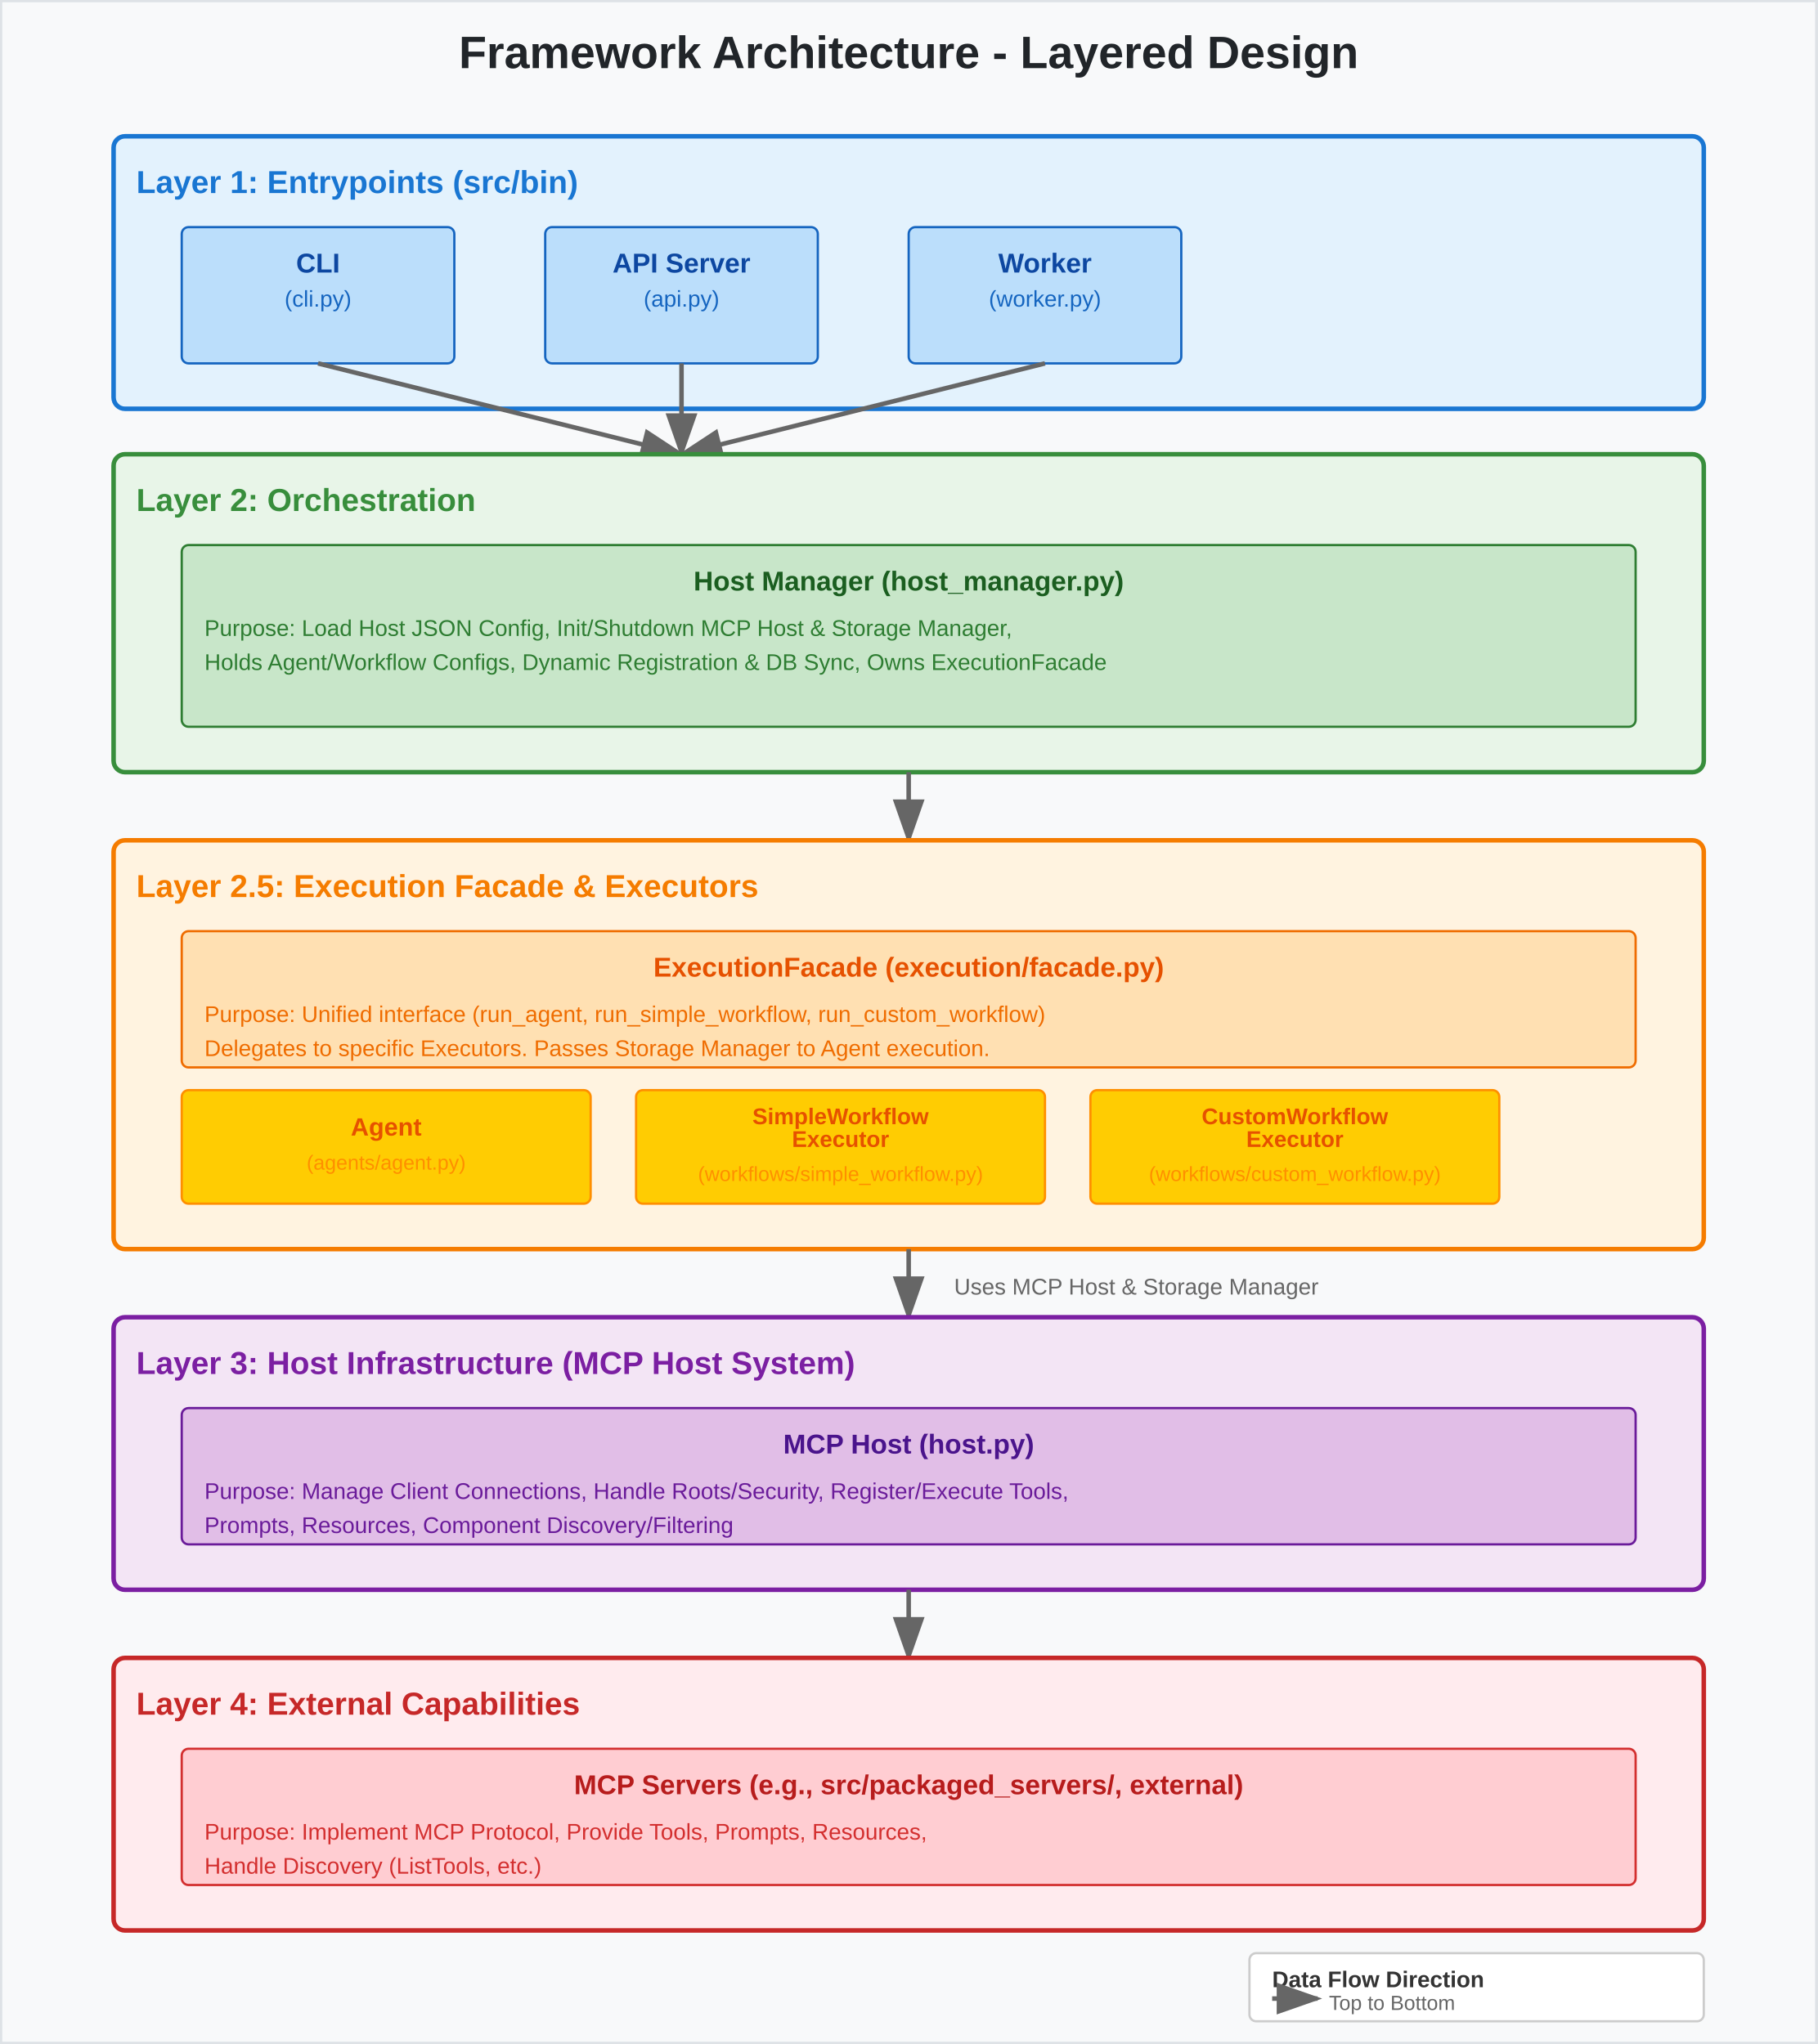
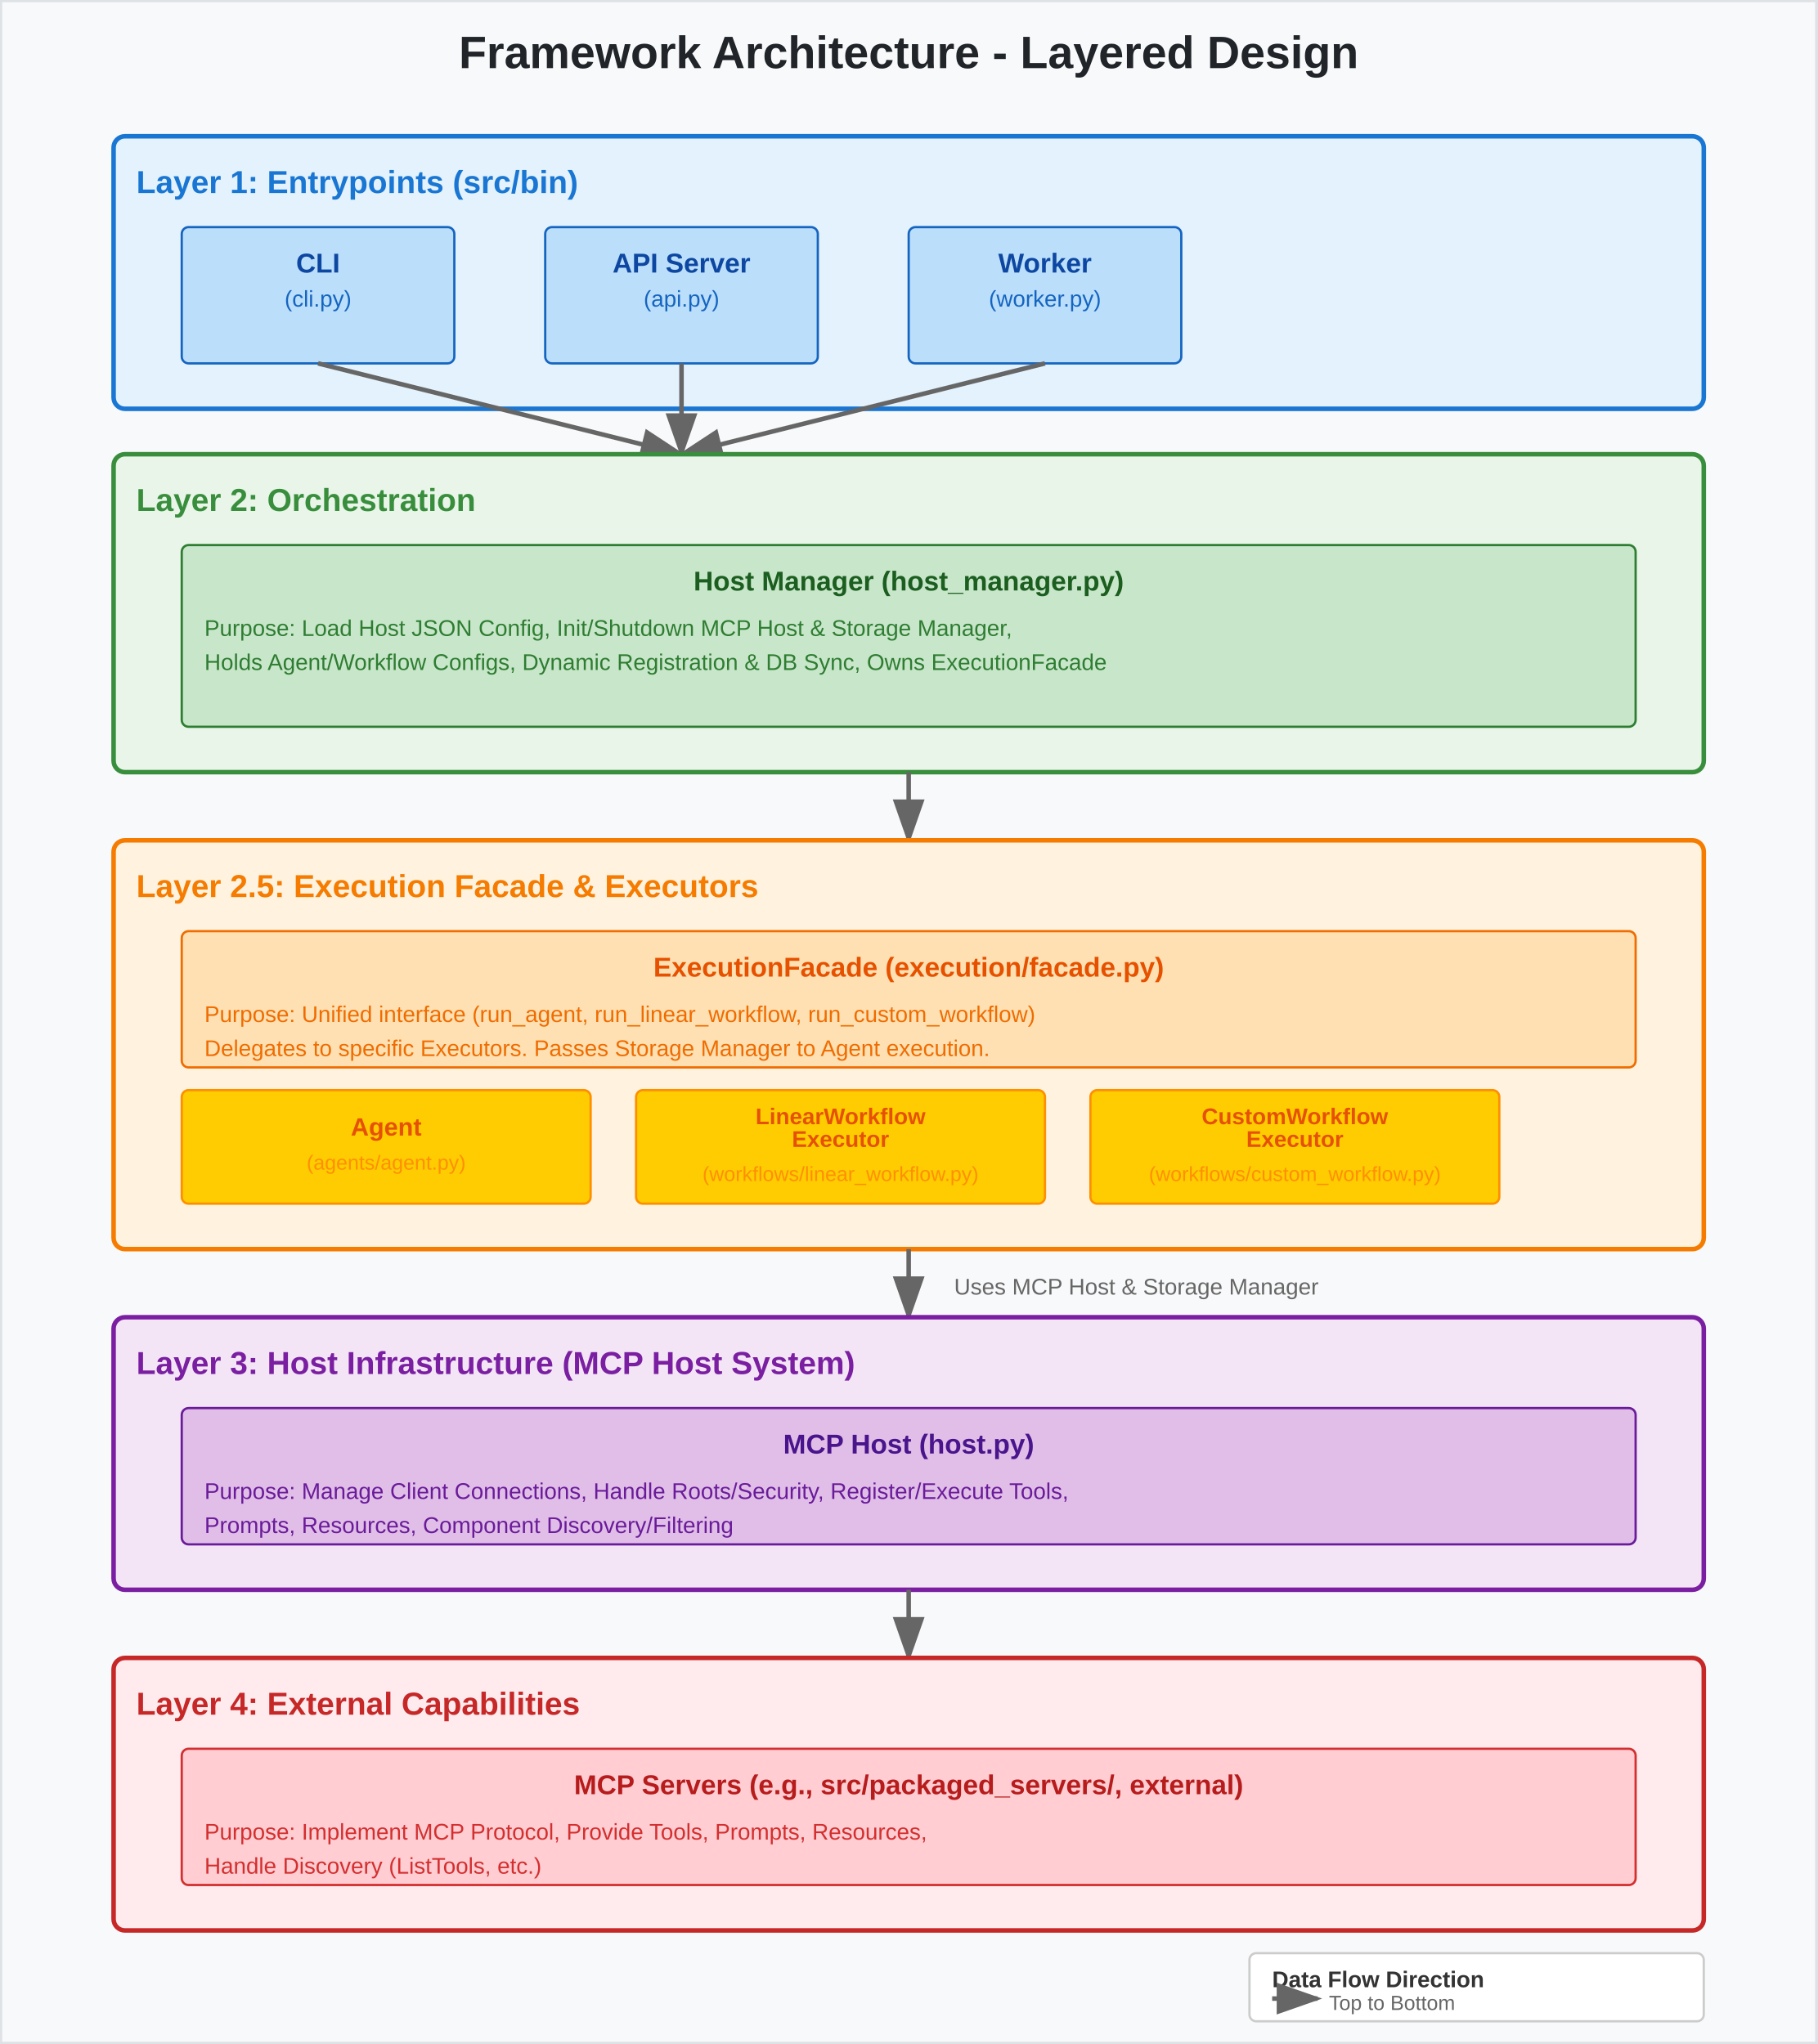
<svg xmlns="http://www.w3.org/2000/svg" width="800" height="900">
  <rect width="800" height="900" fill="#f8f9fa" stroke="#dee2e6" stroke-width="2" />
  <text x="400" y="30" text-anchor="middle" font-family="Arial, sans-serif" font-size="20" font-weight="bold" fill="#212529">
    Framework Architecture - Layered Design
  </text>
  <g id="layer1">
    <rect x="50" y="60" width="700" height="120" fill="#e3f2fd" stroke="#1976d2" stroke-width="2" rx="5" />
    <text x="60" y="85" font-family="Arial, sans-serif" font-size="14" font-weight="bold" fill="#1976d2">
      Layer 1: Entrypoints (src/bin)
    </text>
    <rect x="80" y="100" width="120" height="60" fill="#bbdefb" stroke="#1565c0" stroke-width="1" rx="3" />
    <text x="140" y="120" text-anchor="middle" font-family="Arial, sans-serif" font-size="12" font-weight="bold" fill="#0d47a1">CLI</text>
    <text x="140" y="135" text-anchor="middle" font-family="Arial, sans-serif" font-size="10" fill="#1565c0">(cli.py)</text>
    <rect x="240" y="100" width="120" height="60" fill="#bbdefb" stroke="#1565c0" stroke-width="1" rx="3" />
    <text x="300" y="120" text-anchor="middle" font-family="Arial, sans-serif" font-size="12" font-weight="bold" fill="#0d47a1">API Server</text>
    <text x="300" y="135" text-anchor="middle" font-family="Arial, sans-serif" font-size="10" fill="#1565c0">(api.py)</text>
    <rect x="400" y="100" width="120" height="60" fill="#bbdefb" stroke="#1565c0" stroke-width="1" rx="3" />
    <text x="460" y="120" text-anchor="middle" font-family="Arial, sans-serif" font-size="12" font-weight="bold" fill="#0d47a1">Worker</text>
    <text x="460" y="135" text-anchor="middle" font-family="Arial, sans-serif" font-size="10" fill="#1565c0">(worker.py)</text>
  </g>
  <line x1="140" y1="160" x2="300" y2="200" stroke="#666" stroke-width="2" marker-end="url(#arrowhead)" />
  <line x1="300" y1="160" x2="300" y2="200" stroke="#666" stroke-width="2" marker-end="url(#arrowhead)" />
  <line x1="460" y1="160" x2="300" y2="200" stroke="#666" stroke-width="2" marker-end="url(#arrowhead)" />
  <g id="layer2">
    <rect x="50" y="200" width="700" height="140" fill="#e8f5e8" stroke="#388e3c" stroke-width="2" rx="5" />
    <text x="60" y="225" font-family="Arial, sans-serif" font-size="14" font-weight="bold" fill="#388e3c">
      Layer 2: Orchestration
    </text>
    <rect x="80" y="240" width="640" height="80" fill="#c8e6c9" stroke="#2e7d32" stroke-width="1" rx="3" />
    <text x="400" y="260" text-anchor="middle" font-family="Arial, sans-serif" font-size="12" font-weight="bold" fill="#1b5e20">
      Host Manager (host_manager.py)
    </text>
    <text x="90" y="280" font-family="Arial, sans-serif" font-size="10" fill="#2e7d32">
      Purpose: Load Host JSON Config, Init/Shutdown MCP Host &amp; Storage Manager,
    </text>
    <text x="90" y="295" font-family="Arial, sans-serif" font-size="10" fill="#2e7d32">
      Holds Agent/Workflow Configs, Dynamic Registration &amp; DB Sync, Owns ExecutionFacade
    </text>
  </g>
  <line x1="400" y1="340" x2="400" y2="370" stroke="#666" stroke-width="2" marker-end="url(#arrowhead)" />
  <g id="layer2_5">
    <rect x="50" y="370" width="700" height="180" fill="#fff3e0" stroke="#f57c00" stroke-width="2" rx="5" />
    <text x="60" y="395" font-family="Arial, sans-serif" font-size="14" font-weight="bold" fill="#f57c00">
      Layer 2.5: Execution Facade &amp; Executors
    </text>
    <rect x="80" y="410" width="640" height="60" fill="#ffe0b2" stroke="#ef6c00" stroke-width="1" rx="3" />
    <text x="400" y="430" text-anchor="middle" font-family="Arial, sans-serif" font-size="12" font-weight="bold" fill="#e65100">
      ExecutionFacade (execution/facade.py)
    </text>
    <text x="90" y="450" font-family="Arial, sans-serif" font-size="10" fill="#ef6c00">
-       Purpose: Unified interface (run_agent, run_simple_workflow, run_custom_workflow)
+       Purpose: Unified interface (run_agent, run_linear_workflow, run_custom_workflow)
    </text>
    <text x="90" y="465" font-family="Arial, sans-serif" font-size="10" fill="#ef6c00">
      Delegates to specific Executors. Passes Storage Manager to Agent execution.
    </text>
    <rect x="80" y="480" width="180" height="50" fill="#ffcc02" stroke="#ff8f00" stroke-width="1" rx="3" />
    <text x="170" y="500" text-anchor="middle" font-family="Arial, sans-serif" font-size="11" font-weight="bold" fill="#e65100">Agent</text>
    <text x="170" y="515" text-anchor="middle" font-family="Arial, sans-serif" font-size="9" fill="#ff8f00">(agents/agent.py)</text>
    <rect x="280" y="480" width="180" height="50" fill="#ffcc02" stroke="#ff8f00" stroke-width="1" rx="3" />
-     <text x="370" y="495" text-anchor="middle" font-family="Arial, sans-serif" font-size="10" font-weight="bold" fill="#e65100">SimpleWorkflow</text>
+     <text x="370" y="495" text-anchor="middle" font-family="Arial, sans-serif" font-size="10" font-weight="bold" fill="#e65100">LinearWorkflow</text>
    <text x="370" y="505" text-anchor="middle" font-family="Arial, sans-serif" font-size="10" font-weight="bold" fill="#e65100">Executor</text>
-     <text x="370" y="520" text-anchor="middle" font-family="Arial, sans-serif" font-size="9" fill="#ff8f00">(workflows/simple_workflow.py)</text>
+     <text x="370" y="520" text-anchor="middle" font-family="Arial, sans-serif" font-size="9" fill="#ff8f00">(workflows/linear_workflow.py)</text>
    <rect x="480" y="480" width="180" height="50" fill="#ffcc02" stroke="#ff8f00" stroke-width="1" rx="3" />
    <text x="570" y="495" text-anchor="middle" font-family="Arial, sans-serif" font-size="10" font-weight="bold" fill="#e65100">CustomWorkflow</text>
    <text x="570" y="505" text-anchor="middle" font-family="Arial, sans-serif" font-size="10" font-weight="bold" fill="#e65100">Executor</text>
    <text x="570" y="520" text-anchor="middle" font-family="Arial, sans-serif" font-size="9" fill="#ff8f00">(workflows/custom_workflow.py)</text>
  </g>
  <line x1="400" y1="550" x2="400" y2="580" stroke="#666" stroke-width="2" marker-end="url(#arrowhead)" />
  <text x="420" y="570" font-family="Arial, sans-serif" font-size="10" fill="#666">Uses MCP Host &amp; Storage Manager</text>
  <g id="layer3">
    <rect x="50" y="580" width="700" height="120" fill="#f3e5f5" stroke="#7b1fa2" stroke-width="2" rx="5" />
    <text x="60" y="605" font-family="Arial, sans-serif" font-size="14" font-weight="bold" fill="#7b1fa2">
      Layer 3: Host Infrastructure (MCP Host System)
    </text>
    <rect x="80" y="620" width="640" height="60" fill="#e1bee7" stroke="#6a1b9a" stroke-width="1" rx="3" />
    <text x="400" y="640" text-anchor="middle" font-family="Arial, sans-serif" font-size="12" font-weight="bold" fill="#4a148c">
      MCP Host (host.py)
    </text>
    <text x="90" y="660" font-family="Arial, sans-serif" font-size="10" fill="#6a1b9a">
      Purpose: Manage Client Connections, Handle Roots/Security, Register/Execute Tools,
    </text>
    <text x="90" y="675" font-family="Arial, sans-serif" font-size="10" fill="#6a1b9a">
      Prompts, Resources, Component Discovery/Filtering
    </text>
  </g>
  <line x1="400" y1="700" x2="400" y2="730" stroke="#666" stroke-width="2" marker-end="url(#arrowhead)" />
  <g id="layer4">
    <rect x="50" y="730" width="700" height="120" fill="#ffebee" stroke="#c62828" stroke-width="2" rx="5" />
    <text x="60" y="755" font-family="Arial, sans-serif" font-size="14" font-weight="bold" fill="#c62828">
      Layer 4: External Capabilities
    </text>
    <rect x="80" y="770" width="640" height="60" fill="#ffcdd2" stroke="#d32f2f" stroke-width="1" rx="3" />
    <text x="400" y="790" text-anchor="middle" font-family="Arial, sans-serif" font-size="12" font-weight="bold" fill="#b71c1c">
      MCP Servers (e.g., src/packaged_servers/, external)
    </text>
    <text x="90" y="810" font-family="Arial, sans-serif" font-size="10" fill="#d32f2f">
      Purpose: Implement MCP Protocol, Provide Tools, Prompts, Resources,
    </text>
    <text x="90" y="825" font-family="Arial, sans-serif" font-size="10" fill="#d32f2f">
      Handle Discovery (ListTools, etc.)
    </text>
  </g>
  <defs>
    <marker id="arrowhead" markerWidth="10" markerHeight="7" refX="9" refY="3.5" orient="auto">
      <polygon points="0 0, 10 3.5, 0 7" fill="#666" />
    </marker>
  </defs>
  <g id="legend">
    <rect x="550" y="860" width="200" height="30" fill="#ffffff" stroke="#ccc" stroke-width="1" rx="3" />
    <text x="560" y="875" font-family="Arial, sans-serif" font-size="10" font-weight="bold" fill="#333">Data Flow Direction</text>
    <line x1="560" y1="880" x2="580" y2="880" stroke="#666" stroke-width="2" marker-end="url(#arrowhead)" />
    <text x="585" y="885" font-family="Arial, sans-serif" font-size="9" fill="#666">Top to Bottom</text>
  </g>
</svg>
